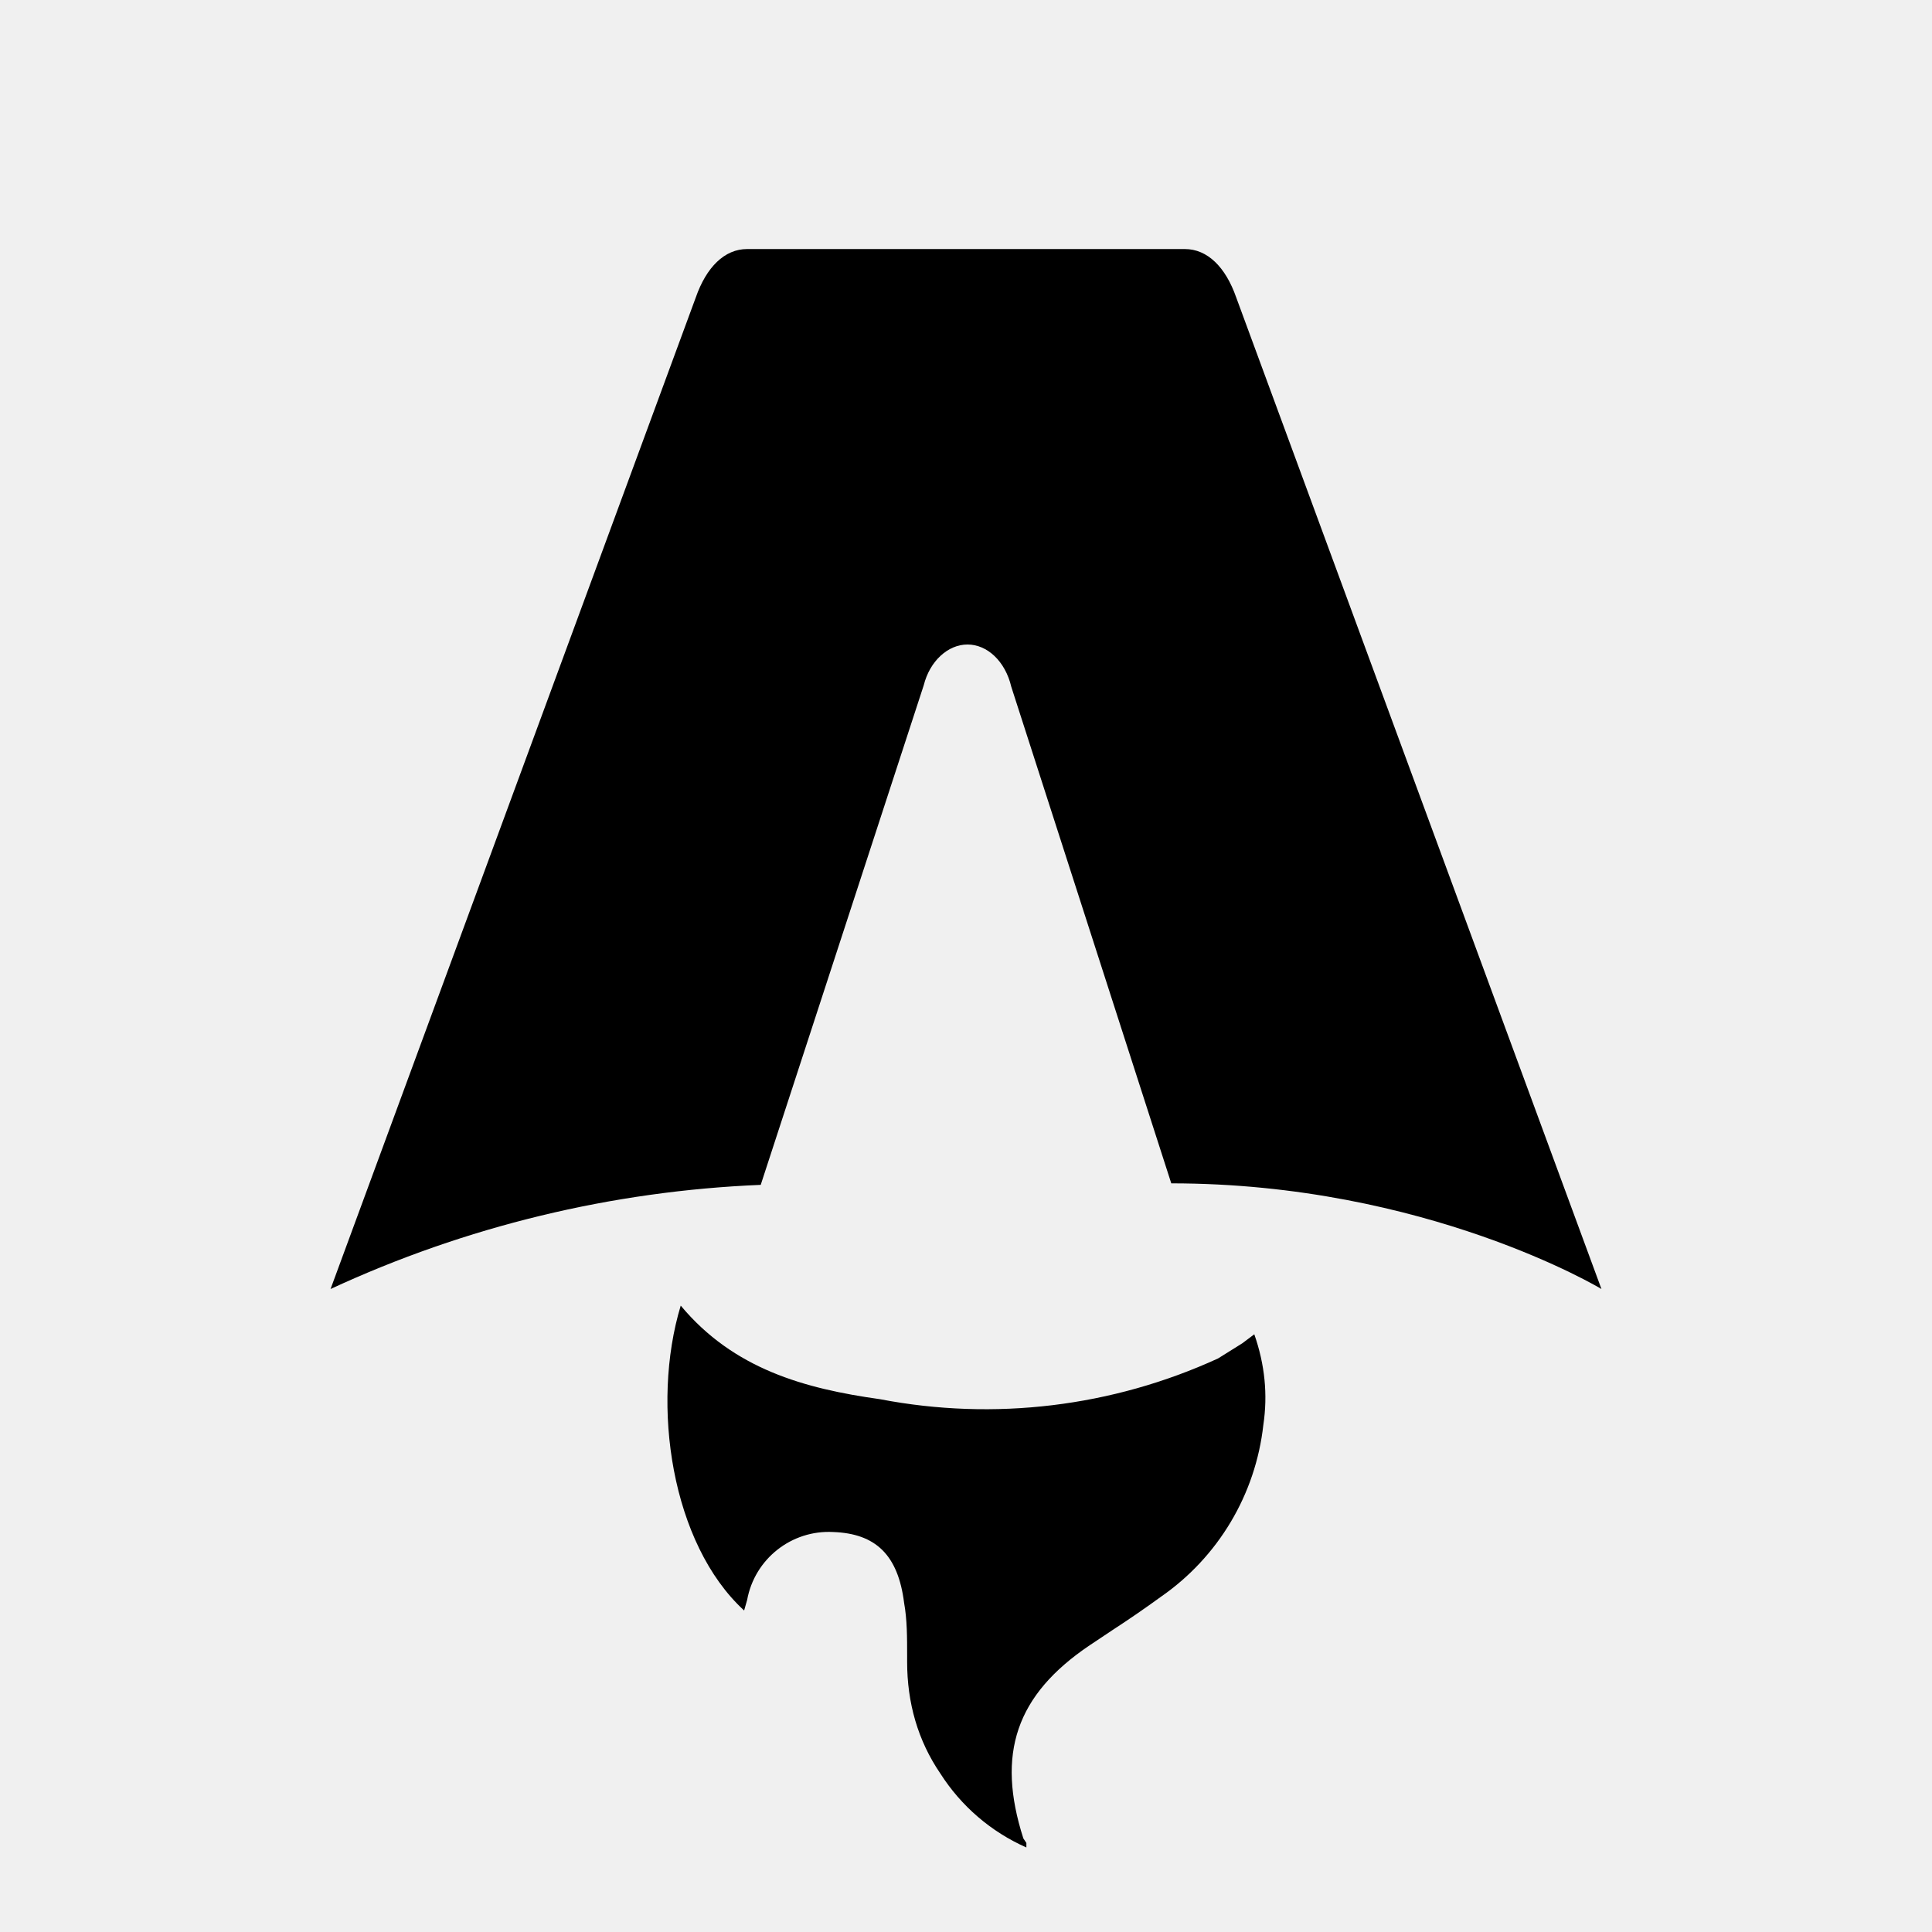
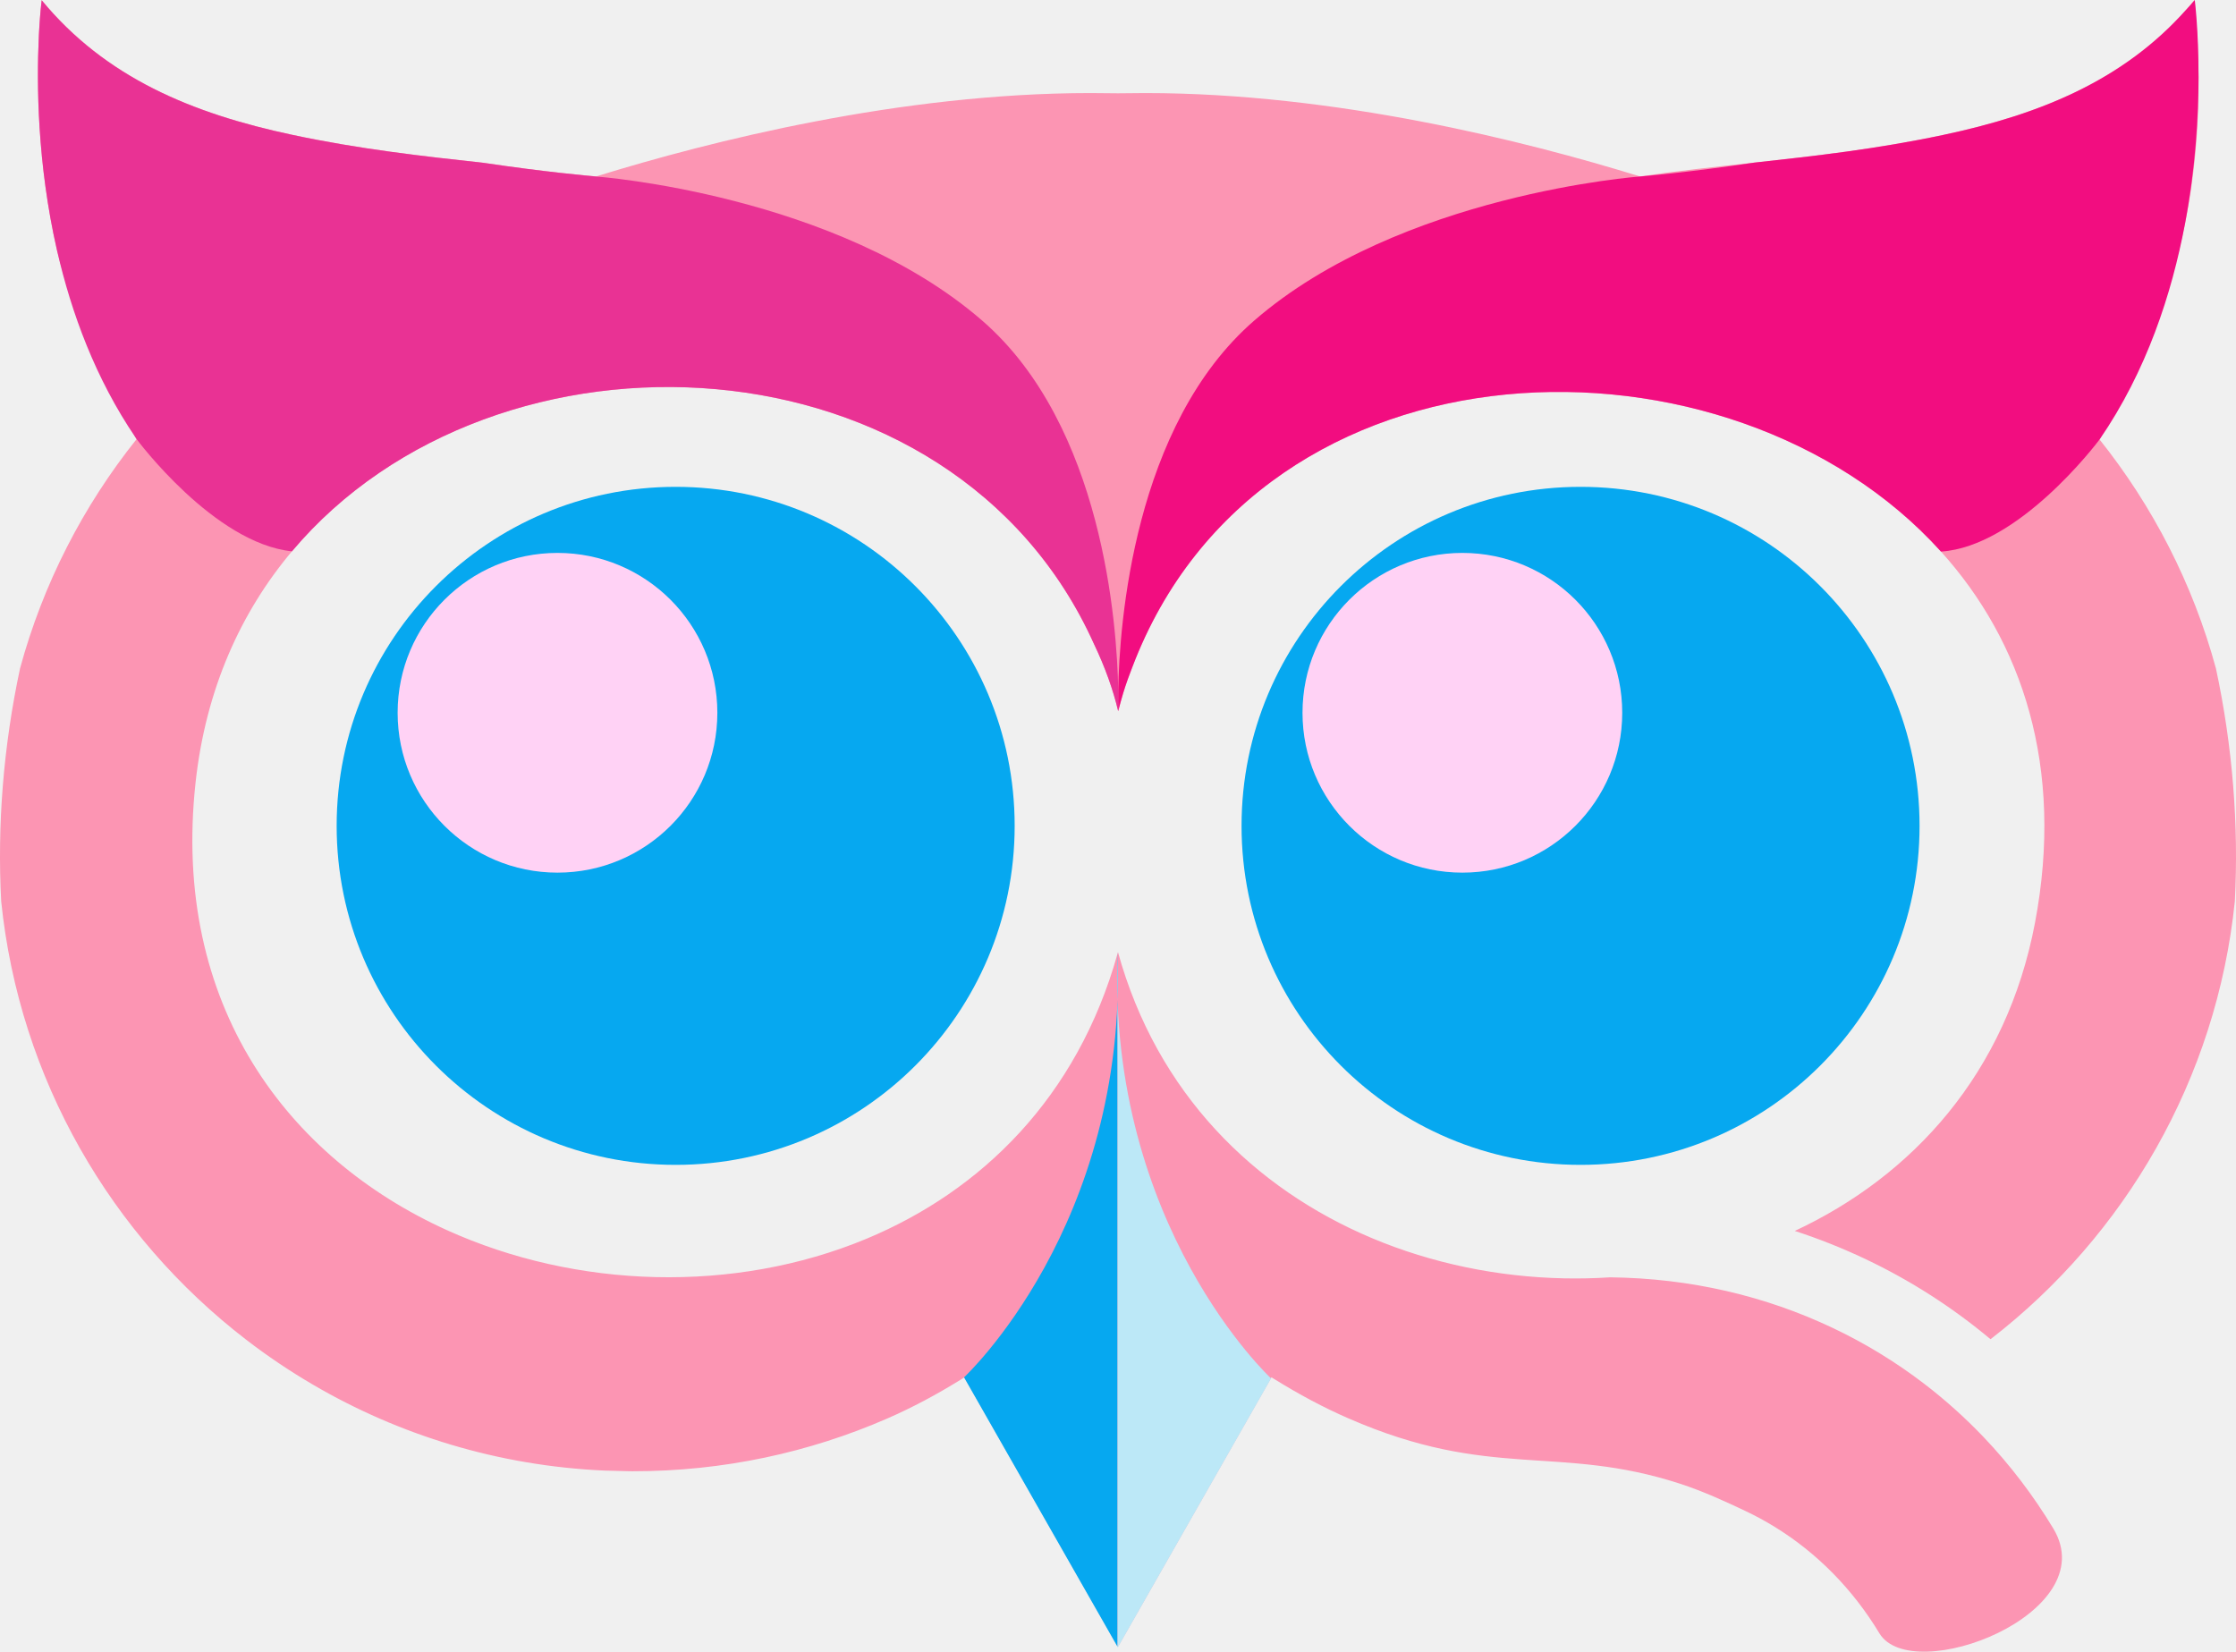
- <svg xmlns="http://www.w3.org/2000/svg" fill="none" viewBox="0 0 128 128">
-   <path d="M50.4 78.5a75.1 75.1 0 0 0-28.5 6.9l24.2-65.7c.7-2 1.9-3.2 3.4-3.2h29c1.5 0 2.7 1.2 3.4 3.2l24.2 65.7s-11.6-7-28.5-7L67 45.5c-.4-1.7-1.6-2.8-2.9-2.8-1.3 0-2.5 1.1-2.9 2.7L50.4 78.5Zm-1.1 28.2Zm-4.2-20.2c-2 6.6-.6 15.8 4.2 20.2a17.5 17.5 0 0 1 .2-.7 5.5 5.5 0 0 1 5.7-4.5c2.8.1 4.3 1.5 4.7 4.7.2 1.1.2 2.3.2 3.5v.4c0 2.7.7 5.2 2.2 7.4a13 13 0 0 0 5.7 4.9v-.3l-.2-.3c-1.8-5.6-.5-9.5 4.4-12.8l1.5-1a73 73 0 0 0 3.2-2.2 16 16 0 0 0 6.8-11.4c.3-2 .1-4-.6-6l-.8.6-1.6 1a37 37 0 0 1-22.4 2.7c-5-.7-9.7-2-13.2-6.2Z" />
-   <style>
-         path { fill: #000; }
-         @media (prefers-color-scheme: dark) {
-             path { fill: #FFF; }
-         }
-     </style>
+ <svg xmlns="http://www.w3.org/2000/svg" id="Layer_1" data-name="Layer 1" viewBox="584.14 -0.01 1368.22 1010.64">
+   <defs>
+     <style> .cls-1 { font-family: MyriadPro-Regular, 'Myriad Pro'; font-size: 109.96px; }
+             .cls-1,
+             .cls-2, .cls-3 { fill: #06a8f0; } .cls-4 { fill: #e93294; } .cls-4, .cls-5, .cls-6,
+             .cls-2,
+             .cls-7 { fill-rule: evenodd; } .cls-4, .cls-5, .cls-6, .cls-2, .cls-7, .cls-3, .cls-8,
+             .cls-9
+             { stroke-width: 0px; } .cls-5 { fill: #fc95b3; } .cls-6, .cls-9 { fill: #f20d80; }
+             .cls-7 {
+             fill: #bce8f7; } .cls-10 { letter-spacing: .18em; } .cls-11 { letter-spacing: .2em; }
+             .cls-12
+             { letter-spacing: .2em; } .cls-8 { fill: #ffd2f5; } .cls-13 { letter-spacing: .19em; }
+             .cls-14
+             { letter-spacing: .2em; } .cls-15 { letter-spacing: .19em; } </style>
+   </defs>
+   <path class="cls-5" d="M1682.4,753.19c14.61,4.75,28.96,10.45,42.99,17.09,27.8,13.17,53.53,29.71,76.76,49.16,82.23-63.47,138.29-159.08,149.49-267.89,2.45-46.44-1.3-94.6-11.55-142.52-14.1-51.83-38.64-99.32-71.21-140.11-.03-.05-.08-.09-.11-.14l10.68-19.58c18.39-33.33,33.14-70.03,41.73-112.43,5.56-27.41,8.53-57.21,8.27-90.04-.12-14.88-.93-30.37-2.46-46.55,0-.06-.02-.12-.02-.19-1.67,2.03-3.37,4.01-5.09,5.94-.02,0-.02.02-.02.02-38.48,43.23-89.33,64.04-148.76,76.62-40.56,8.61-78.45,12.86-115.43,16.9-23.56,2.55-46.76,5.03-70.05,8.48-69.95-21.62-186.33-51.02-302.75-51.02l-16.63.15-16.66-.15c-116.34,0-232.71,29.38-302.69,51.02h-.02s-.06-.02-.11-.02c-.06,0-.14-.02-.23-.02-3.72-.33-30.73-2.69-68.36-8.3-.05,0-.09-.02-.14-.02-37.38-4.09-75.66-8.34-116.64-17.04-62.03-13.14-114.78-35.23-153.76-82.46-.08.5-.31,2.51-.62,5.85-.02.22-.05.45-.06.68-.02.25-.05.51-.06.77-.03.28-.05.57-.08.87-.08.94-.15,1.95-.25,3.03-.09,1.3-.19,2.69-.28,4.21-.08,1.15-.15,2.37-.23,3.64-.03.45-.05.9-.08,1.36-.05.87-.09,1.76-.12,2.68-1.28,27.58-1.02,76.61,11.16,129.95.03.11.05.22.08.33,8.84,35.45,22.03,66.84,37.96,95.71l10.14,18.65s.02.05.03.06l.46.87c-32.62,40.82-57.17,88.36-71.28,140.25-10.25,47.93-13.99,96.08-11.53,142.52,11.19,109.02,67.48,204.81,149.98,268.28,12.91,9.94,26.49,19.07,40.6,27.34,52.79,30.93,113.54,49.77,178.5,52.68l15.4.39c.63,0,1.27,0,1.89.02,55.43.06,108.2-11.47,155.99-32.35,15.19-6.61,30.42-14.77,45.34-24.04.51-.33,1.01-.65,1.52-.96.06-.05.14-.08.2-.12l2.57,4.5,91.08,159.87.03.05.26.46,91.39-160.46,2.2-3.84.34-.59c.56.36,1.11.71,1.69,1.05,14.97,9.3,30.19,17.46,45.4,24.07,87.12,38.08,128.25,15.68,202.94,40,14.19,4.63,27.52,10.77,40.23,16.8,6.01,2.85,11.81,5.99,17.4,9.43,26.39,16.15,48.25,38.62,64.33,65.28,19.89,32.97,137.86-12,106.41-64.13-12.2-20.22-26.5-38.98-42.69-55.97-11.19-11.72-23.27-22.58-36.21-32.51-17.31-13.25-36.11-24.8-56.27-34.33-40.7-19.29-86.5-30.31-136-30.87-9.46.62-18.95.82-28.44.62-40.31-.88-80.49-9.09-117.41-24.64-71.92-30.31-131.42-88.54-155.31-174.97l-.23.84v.02s-.02.05-.03.08c0,.05-.02.08-.03.11,0,.03,0,.05-.02.06-24.58,87.69-83.16,145-153.74,174.35-80.8,33.59-177.37,30.59-256.71-5.4-97.13-44.06-168.5-137.51-153.68-273.68,6.21-57.15,27.71-104.46,58.99-141.62,124.61-148.11,404.5-135.35,490.81,56.79,6.8,14.21,11.69,28.06,14.71,40.8.03-.06.05-.15.08-.22v-.02s.02-.06.03-.09c.57-2.12,1.18-4.23,1.8-6.32,1.56-5.63,3.48-11.45,5.79-17.4.29-.82.62-1.66.94-2.49,78.96-208.12,366.11-213.6,494.9-70.9,49.52,54.86,75.63,131.64,57.51,227.23-17.41,91.87-74.81,154.78-146.96,188.46Z" />
+   <circle class="cls-3" cx="1551.29" cy="505.32" r="207.44" />
+   <circle class="cls-8" cx="1478.97" cy="436.13" r="97.82" />
+   <circle class="cls-3" cx="997.58" cy="505.32" r="207.44" />
+   <circle class="cls-8" cx="925.27" cy="436.13" r="97.82" />
+   <path class="cls-6" d="M1929.45,46.73c-.05,24.19-1.83,55.82-8.27,90.04-8.1,43.08-23.56,90.28-52.2,132.01,0,0-.03.05-.11.14-2.46,3.27-49.88,65.56-97.03,68.57-128.79-142.71-415.94-137.23-494.9,70.9-.33.84-.65,1.67-.94,2.49-2.31,5.94-4.23,11.76-5.79,17.4-.67,2.34-1.25,4.63-1.78,6.89,0,0-.02-.2-.02-.57-.02-.15-.02-.36-.02-.57v-.15c-.05-1.93-.11-5.98,0-11.72.74-39.92,9.26-161.87,83.26-226.05,89.32-77.48,236.16-88.14,236.16-88.14,0,0,28.71-2.34,69.84-8.48,36.98-4.04,74.87-8.3,115.43-16.9,59.43-12.58,110.28-33.39,148.76-76.62,0,0,0-.02.02-.02,1.8-1.89,3.51-3.81,5.11-5.76.05-.06.11-.12.15-.19,0,0,2.35,18.2,2.31,46.73Z" />
+   <path class="cls-2" d="M1267.99,582.6v425.07l-93.95-164.89s100.13-92.89,93.95-260.18Z" />
+   <path class="cls-7" d="M1267.97,583.26v425.07s93.95-164.89,93.95-164.89c0,0-100.13-92.89-93.95-260.18Z" />
+   <path class="cls-4" d="M1268.41,433.88v.15c0,.26-.02.5-.02.67v.02c-.02.31-.02.46-.02.46-.02-.08-.03-.15-.06-.23v-.02c-3.02-12.74-7.91-26.59-14.71-40.8-86.31-192.15-366.2-204.9-490.81-56.79-47.71-4.88-94.97-68.54-94.97-68.54-.2-.29-.39-.57-.59-.87-.02-.02-.03-.05-.03-.06-24.61-36.14-39.38-76.33-48.1-114.36-.03-.11-.05-.22-.08-.33-12.18-53.34-12.45-102.37-11.16-129.95.03-.91.08-1.81.12-2.68.03-.46.05-.91.08-1.36.08-1.27.15-2.49.23-3.64.09-1.52.19-2.91.28-4.21.09-1.08.17-2.09.25-3.03.03-.29.05-.59.08-.87.02-.26.05-.53.06-.77.02-.23.05-.46.06-.68.31-3.34.54-5.36.62-5.85,38.98,47.23,91.73,69.32,153.76,82.46,40.97,8.7,79.26,12.96,116.64,17.04.05,0,.09.02.14.02,37.63,5.6,64.64,7.97,68.36,8.3.09,0,.17.02.23.02.05,0,.08,0,.11.02h.09s146.84,10.67,236.16,88.14c74.01,64.18,82.52,186.13,83.26,226.05.11,5.74.05,9.78,0,11.72Z" />
</svg>
